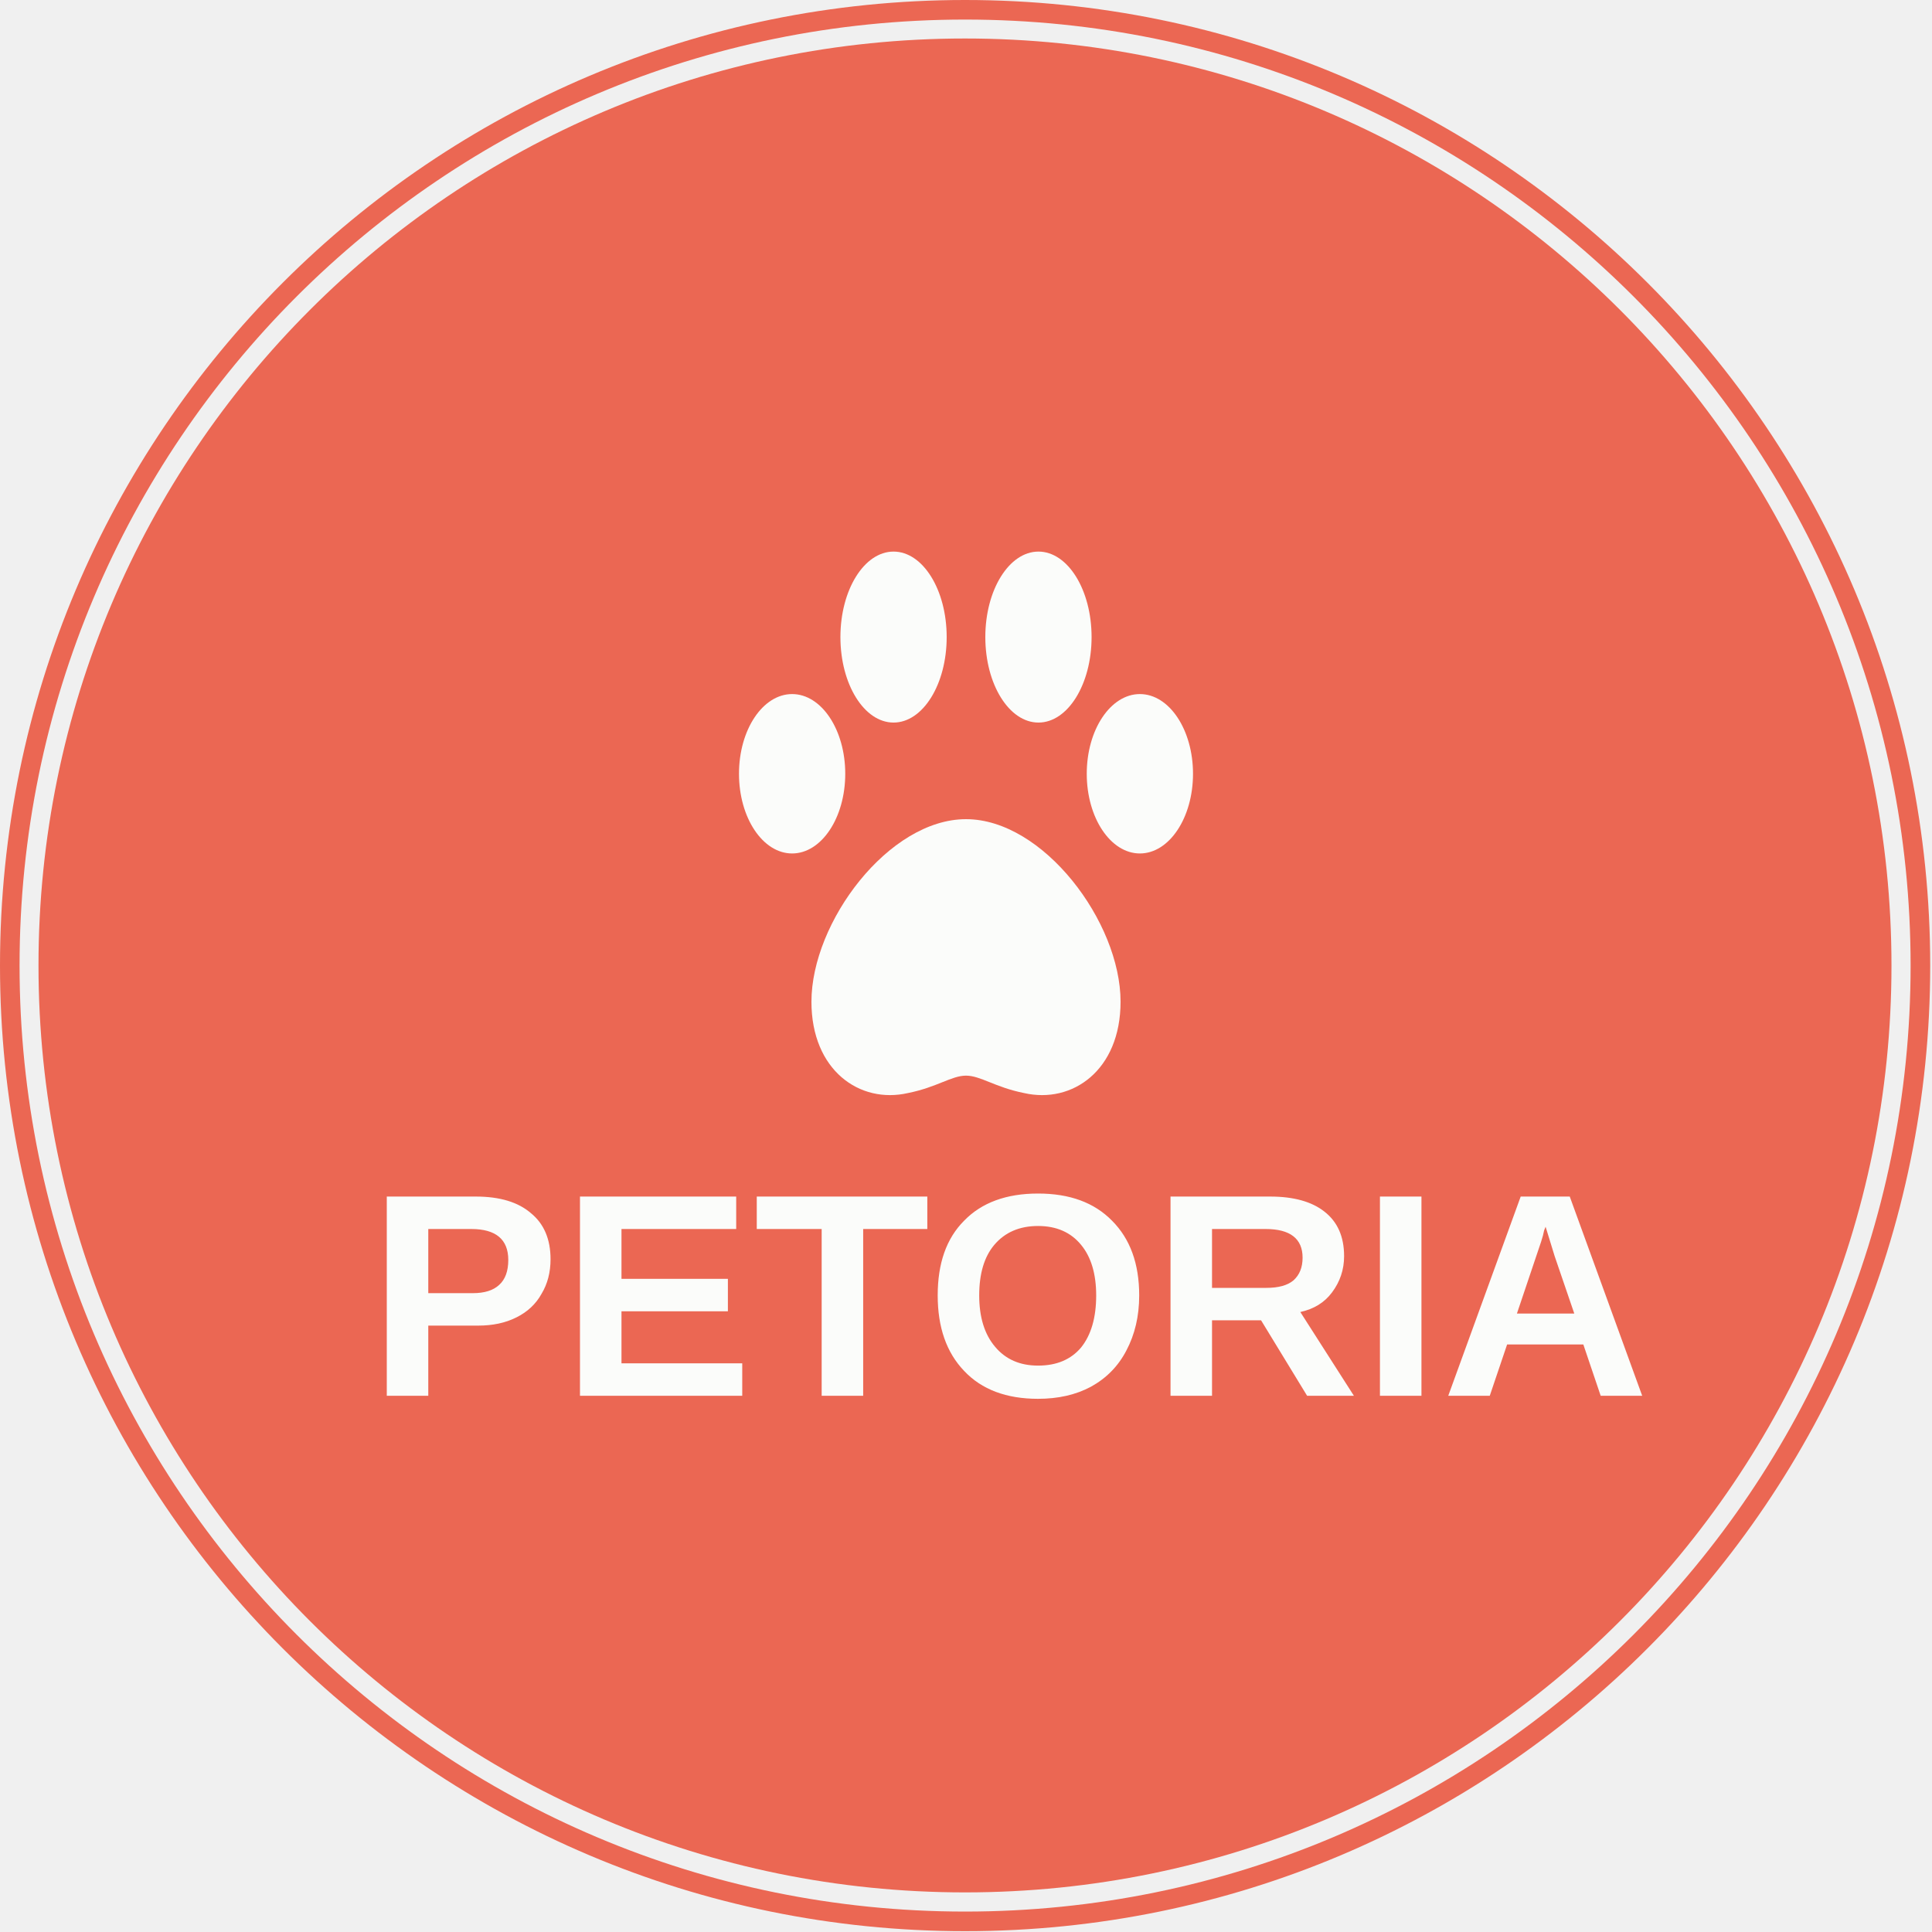
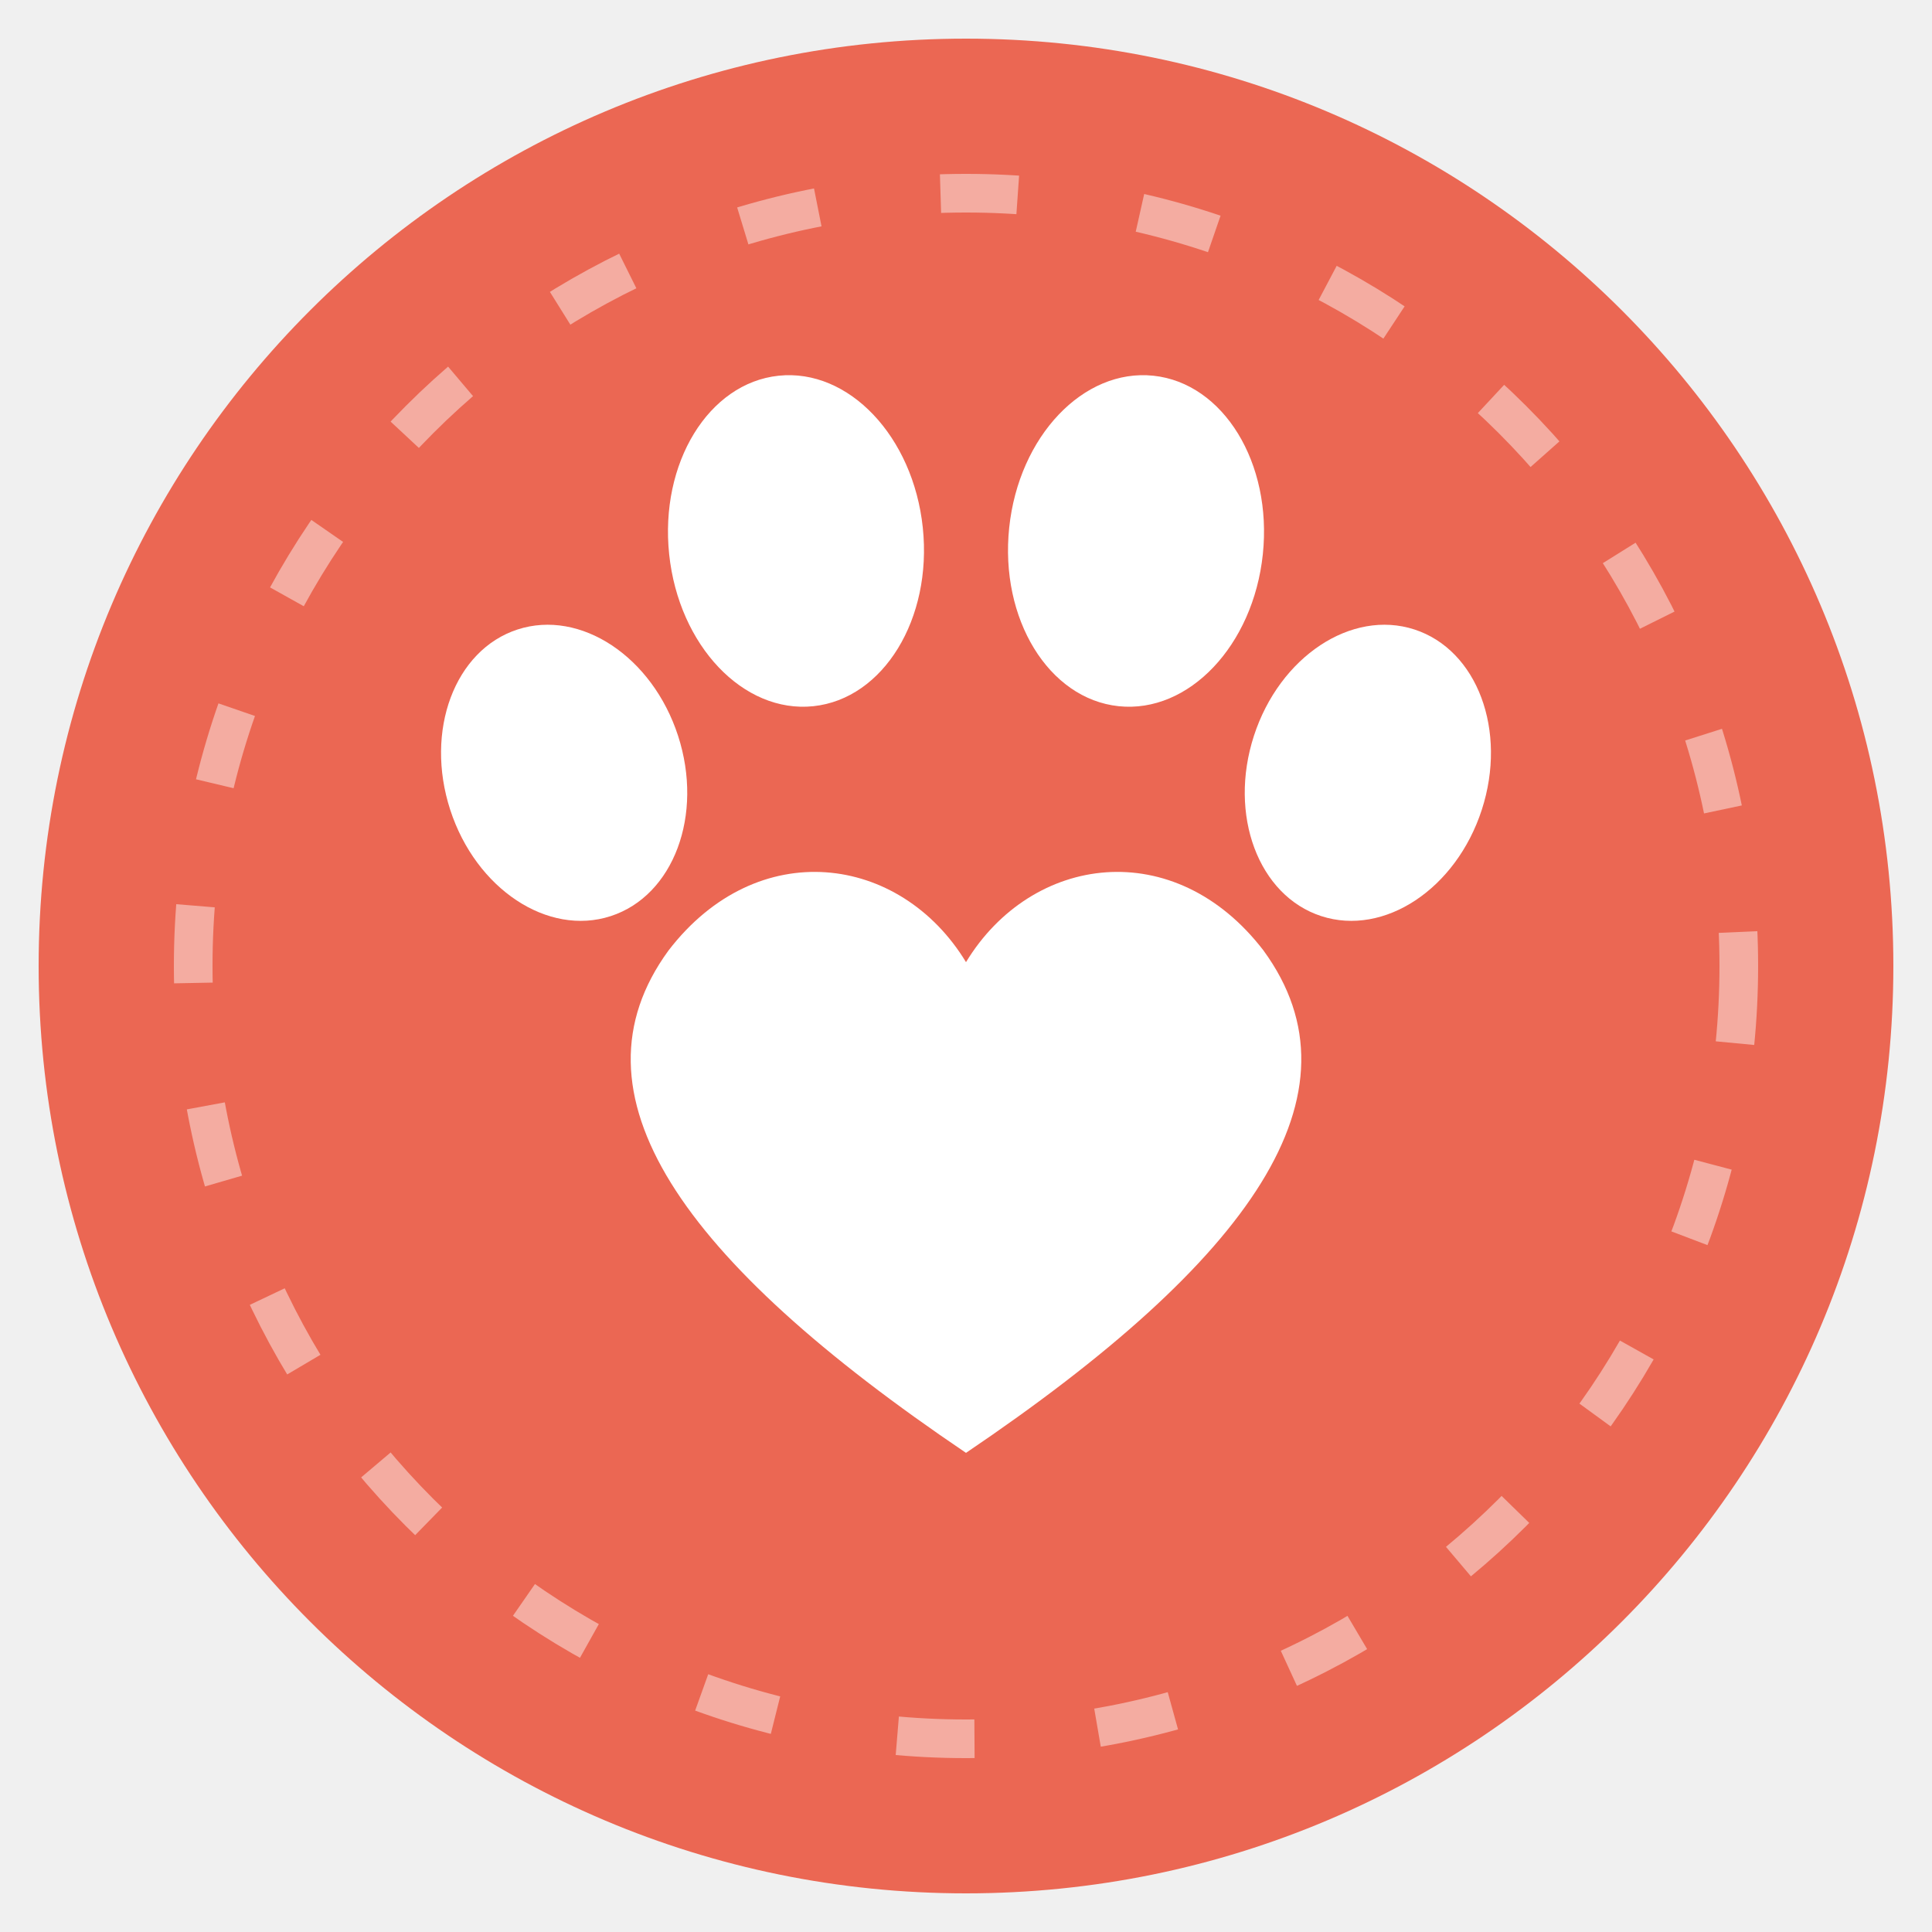
- <svg xmlns="http://www.w3.org/2000/svg" width="40" height="40" viewBox="0 0 40 40" fill="none">
-   <g clipPath="url(#clip0_6726_9595)">
-     <path d="M0 19.991C0 8.95 8.946 0 19.981 0C31.017 0 39.963 8.95 39.963 19.991C39.963 31.032 31.017 39.983 19.981 39.983C8.946 39.983 0 31.032 0 19.991ZM19.981 39.577C30.793 39.577 39.557 30.808 39.557 19.991C39.557 9.174 30.793 0.405 19.981 0.405C9.17 0.405 0.405 9.174 0.405 19.991C0.405 30.808 9.17 39.577 19.981 39.577Z" fill="#EB6753" />
-     <path d="M19.979 39.18C30.573 39.18 39.161 30.588 39.161 19.989C39.161 9.389 30.573 0.797 19.979 0.797C9.385 0.797 0.797 9.389 0.797 19.989C0.797 30.588 9.385 39.18 19.979 39.18Z" fill="#EB6753" />
-     <g clipPath="url(#clip1_6726_9595)">
-       <g clipPath="url(#clip2_6726_9595)">
-         <g clipPath="url(#clip3_6726_9595)">
-           <g clipPath="url(#clip4_6726_9595)">
-             <g clipPath="url(#clip5_6726_9595)">
-               <g clipPath="url(#clip6_6726_9595)">
-                 <g clipPath="url(#clip7_6726_9595)">
-                   <text x="7.6" y="28.9" fill="#FBFCFA" font-family="Arial, Helvetica, sans-serif" font-weight="700" font-size="6" textLength="24.8" lengthAdjust="spacingAndGlyphs">PETORIA</text>
-                 </g>
-               </g>
-             </g>
-           </g>
-           <g clipPath="url(#clip8_6726_9595)">
-             <g clipPath="url(#clip9_6726_9595)">
-               <ellipse cx="16.40" cy="16.02" rx="1.10" ry="1.65" fill="#FBFCFA" />
-               <ellipse cx="18.50" cy="13.19" rx="1.10" ry="1.77" fill="#FBFCFA" />
-               <ellipse cx="21.50" cy="13.19" rx="1.10" ry="1.77" fill="#FBFCFA" />
-               <ellipse cx="23.60" cy="16.02" rx="1.10" ry="1.65" fill="#FBFCFA" />
-               <path d="M20.00 16.96C18.40 16.96 16.80 19.09 16.80 20.74C16.80 22.16 17.80 22.86 18.80 22.63C19.40 22.51 19.70 22.27 20.00 22.27C20.30 22.27 20.60 22.51 21.20 22.63C22.20 22.86 23.20 22.16 23.20 20.74C23.20 19.09 21.60 16.96 20.00 16.96Z" fill="#FBFCFA" />
-             </g>
-           </g>
-         </g>
-       </g>
+ <svg xmlns="http://www.w3.org/2000/svg" width="40" height="40" viewBox="1 1 50 50" fill="none">
+   <style>
+ .ring{transform-origin:26px 26px;animation:spin 14s linear infinite}
+ .toe{animation:hop 2.8s ease-in-out infinite}
+ .t2{animation-delay:.12s}.t3{animation-delay:.24s}.t4{animation-delay:.36s}
+ .heart{transform-box:fill-box;transform-origin:50% 55%;animation:beat 2.8s ease-in-out infinite}
+ @keyframes spin{to{transform:rotate(360deg)}}
+ @keyframes hop{0%,55%,100%{translate:0 0}18%{translate:0 -1.8px}34%{translate:0 0}}
+ @keyframes beat{0%,100%{scale:1}12%{scale:1.14}24%{scale:1}36%{scale:1.08}48%{scale:1}}
+ @media (prefers-reduced-motion:reduce){.ring,.toe,.heart{animation:none}}
+ </style>
+   <circle cx="26" cy="26" r="24" fill="#EB6753" />
+   <circle class="ring" cx="26" cy="26" r="20" stroke="#FFFFFF" stroke-opacity="0.45" stroke-width="1" stroke-dasharray="2 3.2" fill="none" />
+   <g fill="#FFFFFF">
+     <g class="toe t1">
+       <ellipse cx="15.6" cy="21" rx="3.1" ry="3.9" transform="rotate(-18 15.6 21)" />
    </g>
+     <g class="toe t2">
+       <ellipse cx="21.6" cy="15" rx="3.3" ry="4.3" transform="rotate(-6 21.6 15)" />
+     </g>
+     <g class="toe t3">
+       <ellipse cx="30.4" cy="15" rx="3.3" ry="4.3" transform="rotate(6 30.4 15)" />
+     </g>
+     <g class="toe t4">
+       <ellipse cx="36.4" cy="21" rx="3.1" ry="3.9" transform="rotate(18 36.4 21)" />
+     </g>
+     <path class="heart" d="M26 38.6C18.6 33.6 15.6 29.3 18.3 25.6C20.6 22.6 24.3 23.1 26 25.9C27.7 23.1 31.4 22.6 33.7 25.6C36.4 29.3 33.4 33.6 26 38.6Z" />
  </g>
-   <defs>
-     <clipPath id="clip0_6726_9595">
-       <rect width="39.963" height="39.983" fill="white" />
-     </clipPath>
-     <clipPath id="clip1_6726_9595">
-       <rect width="24.846" height="17.983" fill="white" transform="translate(7.55469 11)" />
-     </clipPath>
-     <clipPath id="clip2_6726_9595">
-       <rect width="24.846" height="17.983" fill="white" transform="translate(7.55469 11)" />
-     </clipPath>
-     <clipPath id="clip3_6726_9595">
-       <rect width="24.846" height="17.983" fill="white" transform="translate(7.55469 11)" />
-     </clipPath>
-     <clipPath id="clip4_6726_9595">
-       <rect width="24.846" height="4.496" fill="white" transform="translate(7.55469 24.4844)" />
-     </clipPath>
-     <clipPath id="clip5_6726_9595">
-       <rect width="24.846" height="4.496" fill="white" transform="translate(7.55469 24.4844)" />
-     </clipPath>
-     <clipPath id="clip6_6726_9595">
-       <rect width="24.846" height="4.496" fill="white" transform="translate(7.55469 24.4844)" />
-     </clipPath>
-     <clipPath id="clip7_6726_9595">
-       <rect width="24.846" height="4.496" fill="white" transform="translate(7.55469 24.4844)" />
-     </clipPath>
-     <clipPath id="clip8_6726_9595">
-       <rect width="10.744" height="12.426" fill="white" transform="translate(14.6094 11)" />
-     </clipPath>
-     <clipPath id="clip9_6726_9595">
-       <rect width="10.744" height="12.426" fill="white" transform="translate(14.6094 11)" />
-     </clipPath>
-   </defs>
</svg>
